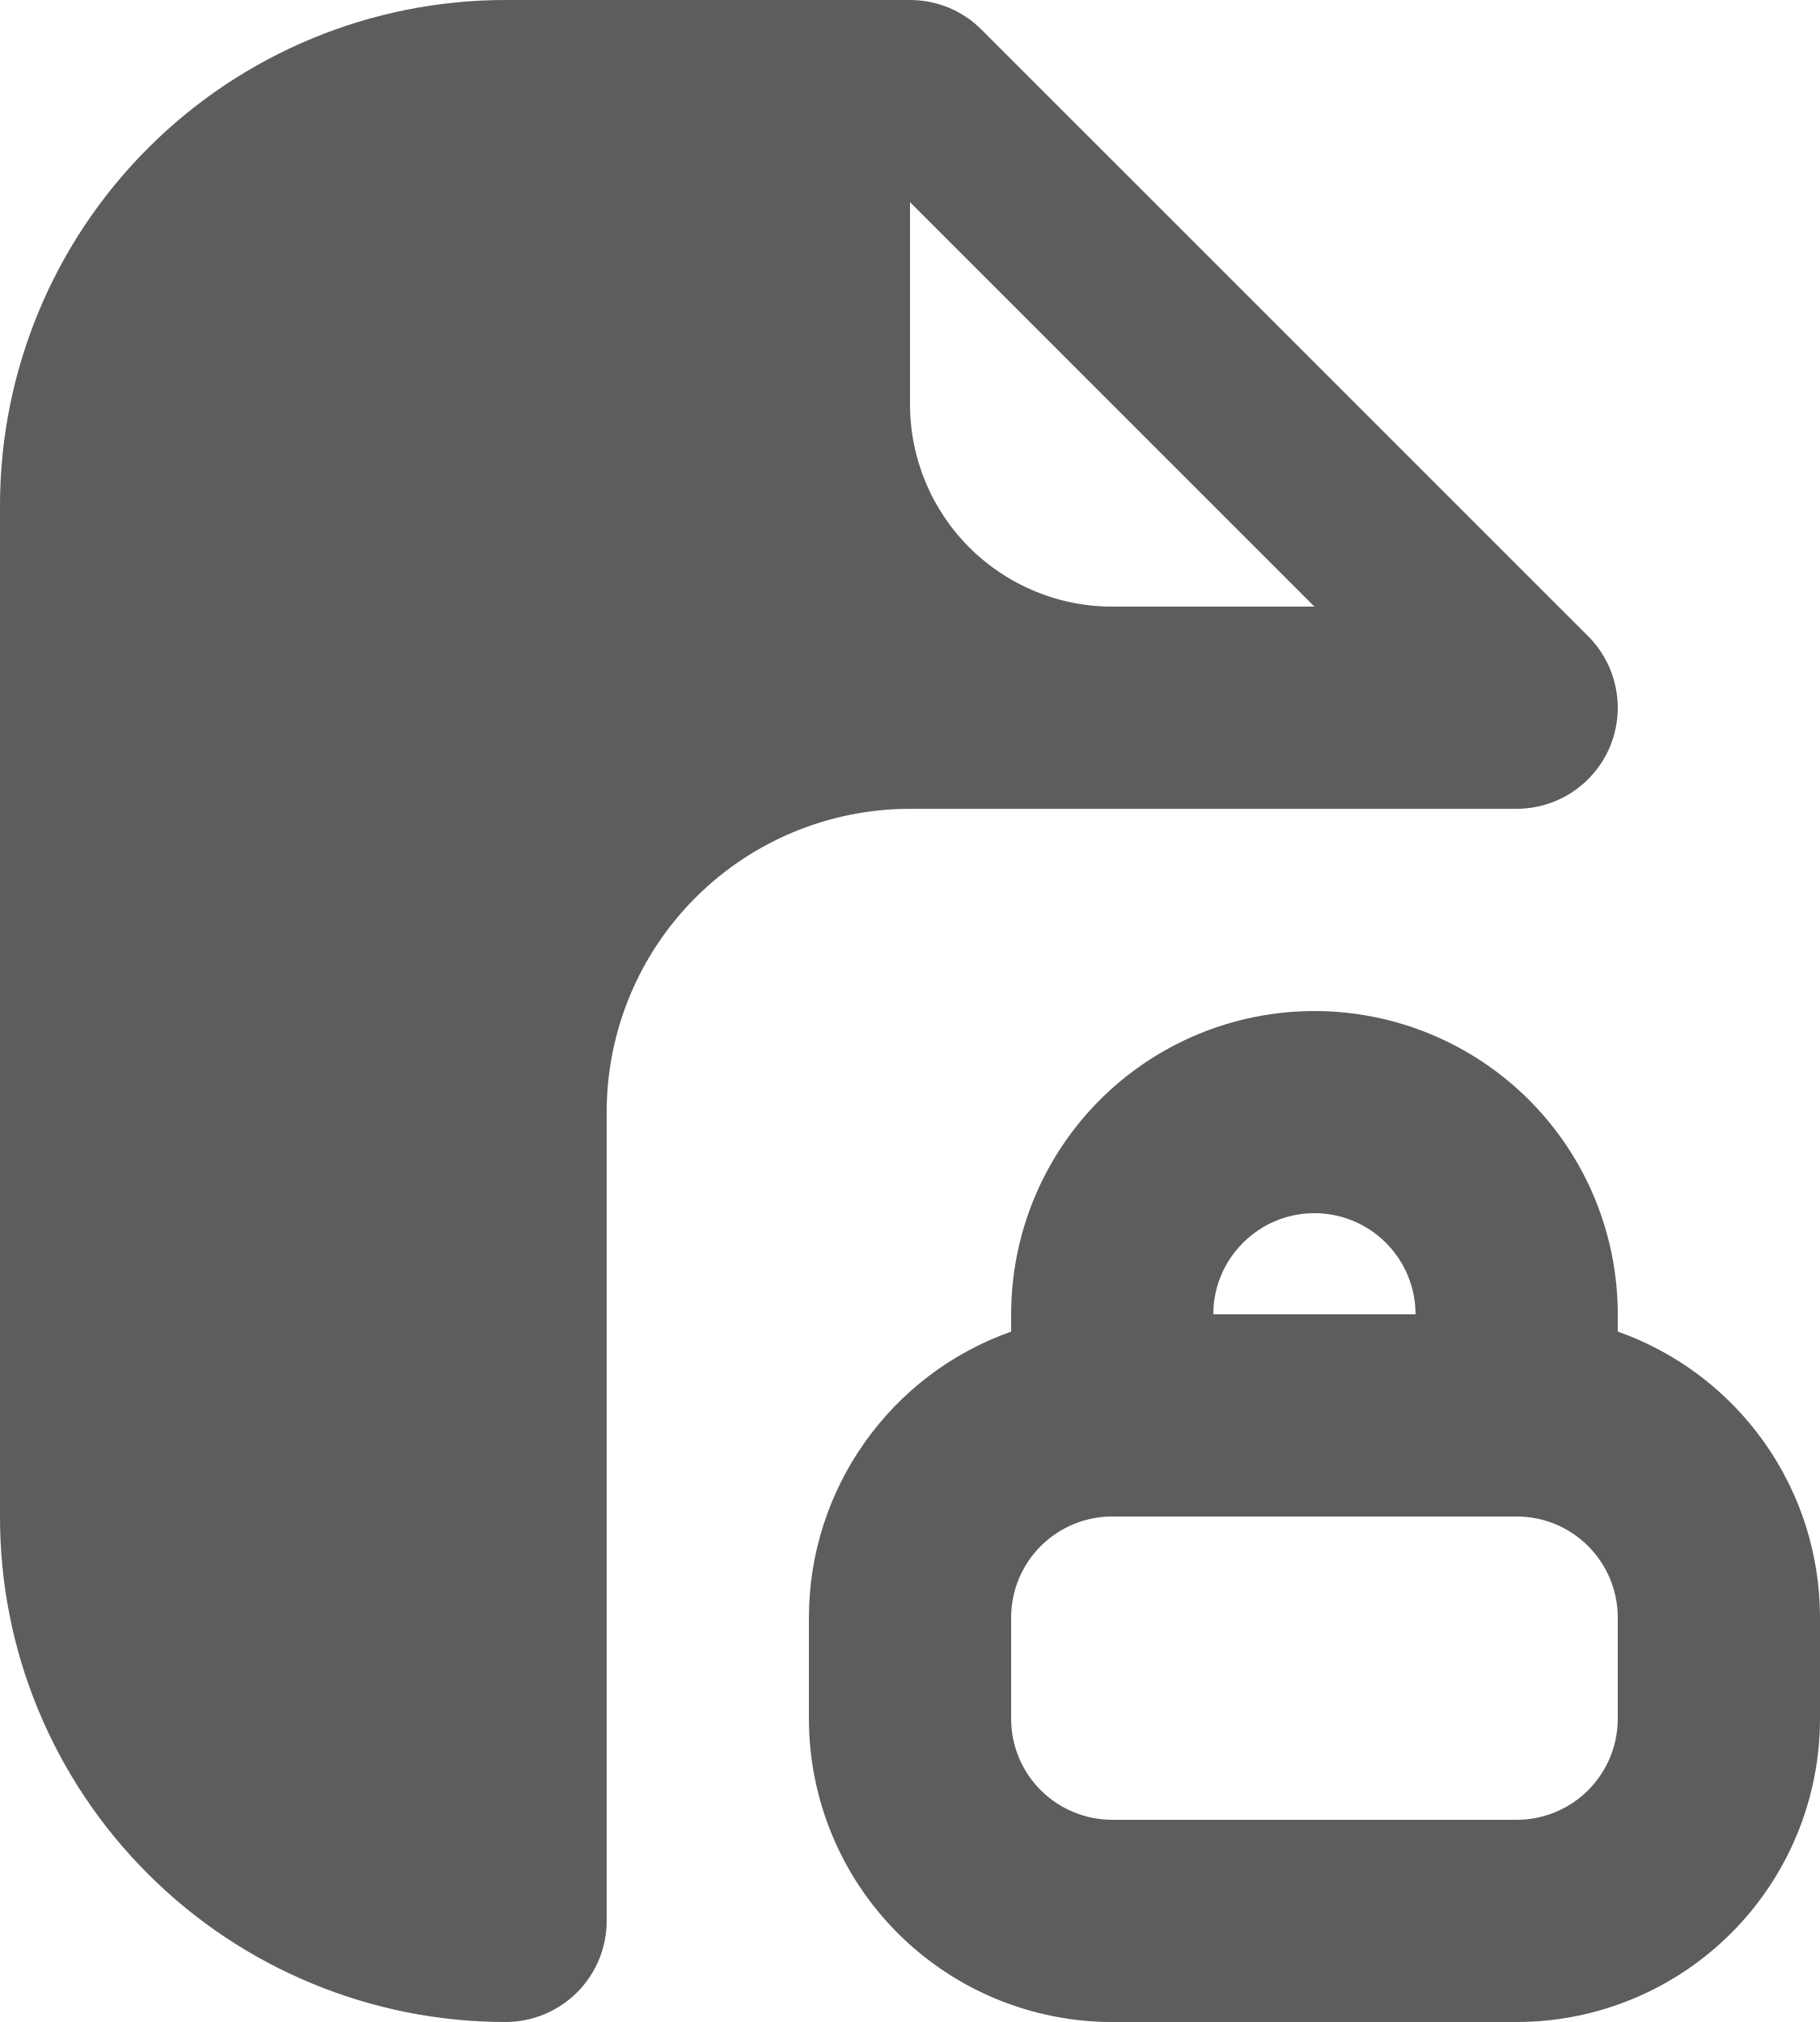
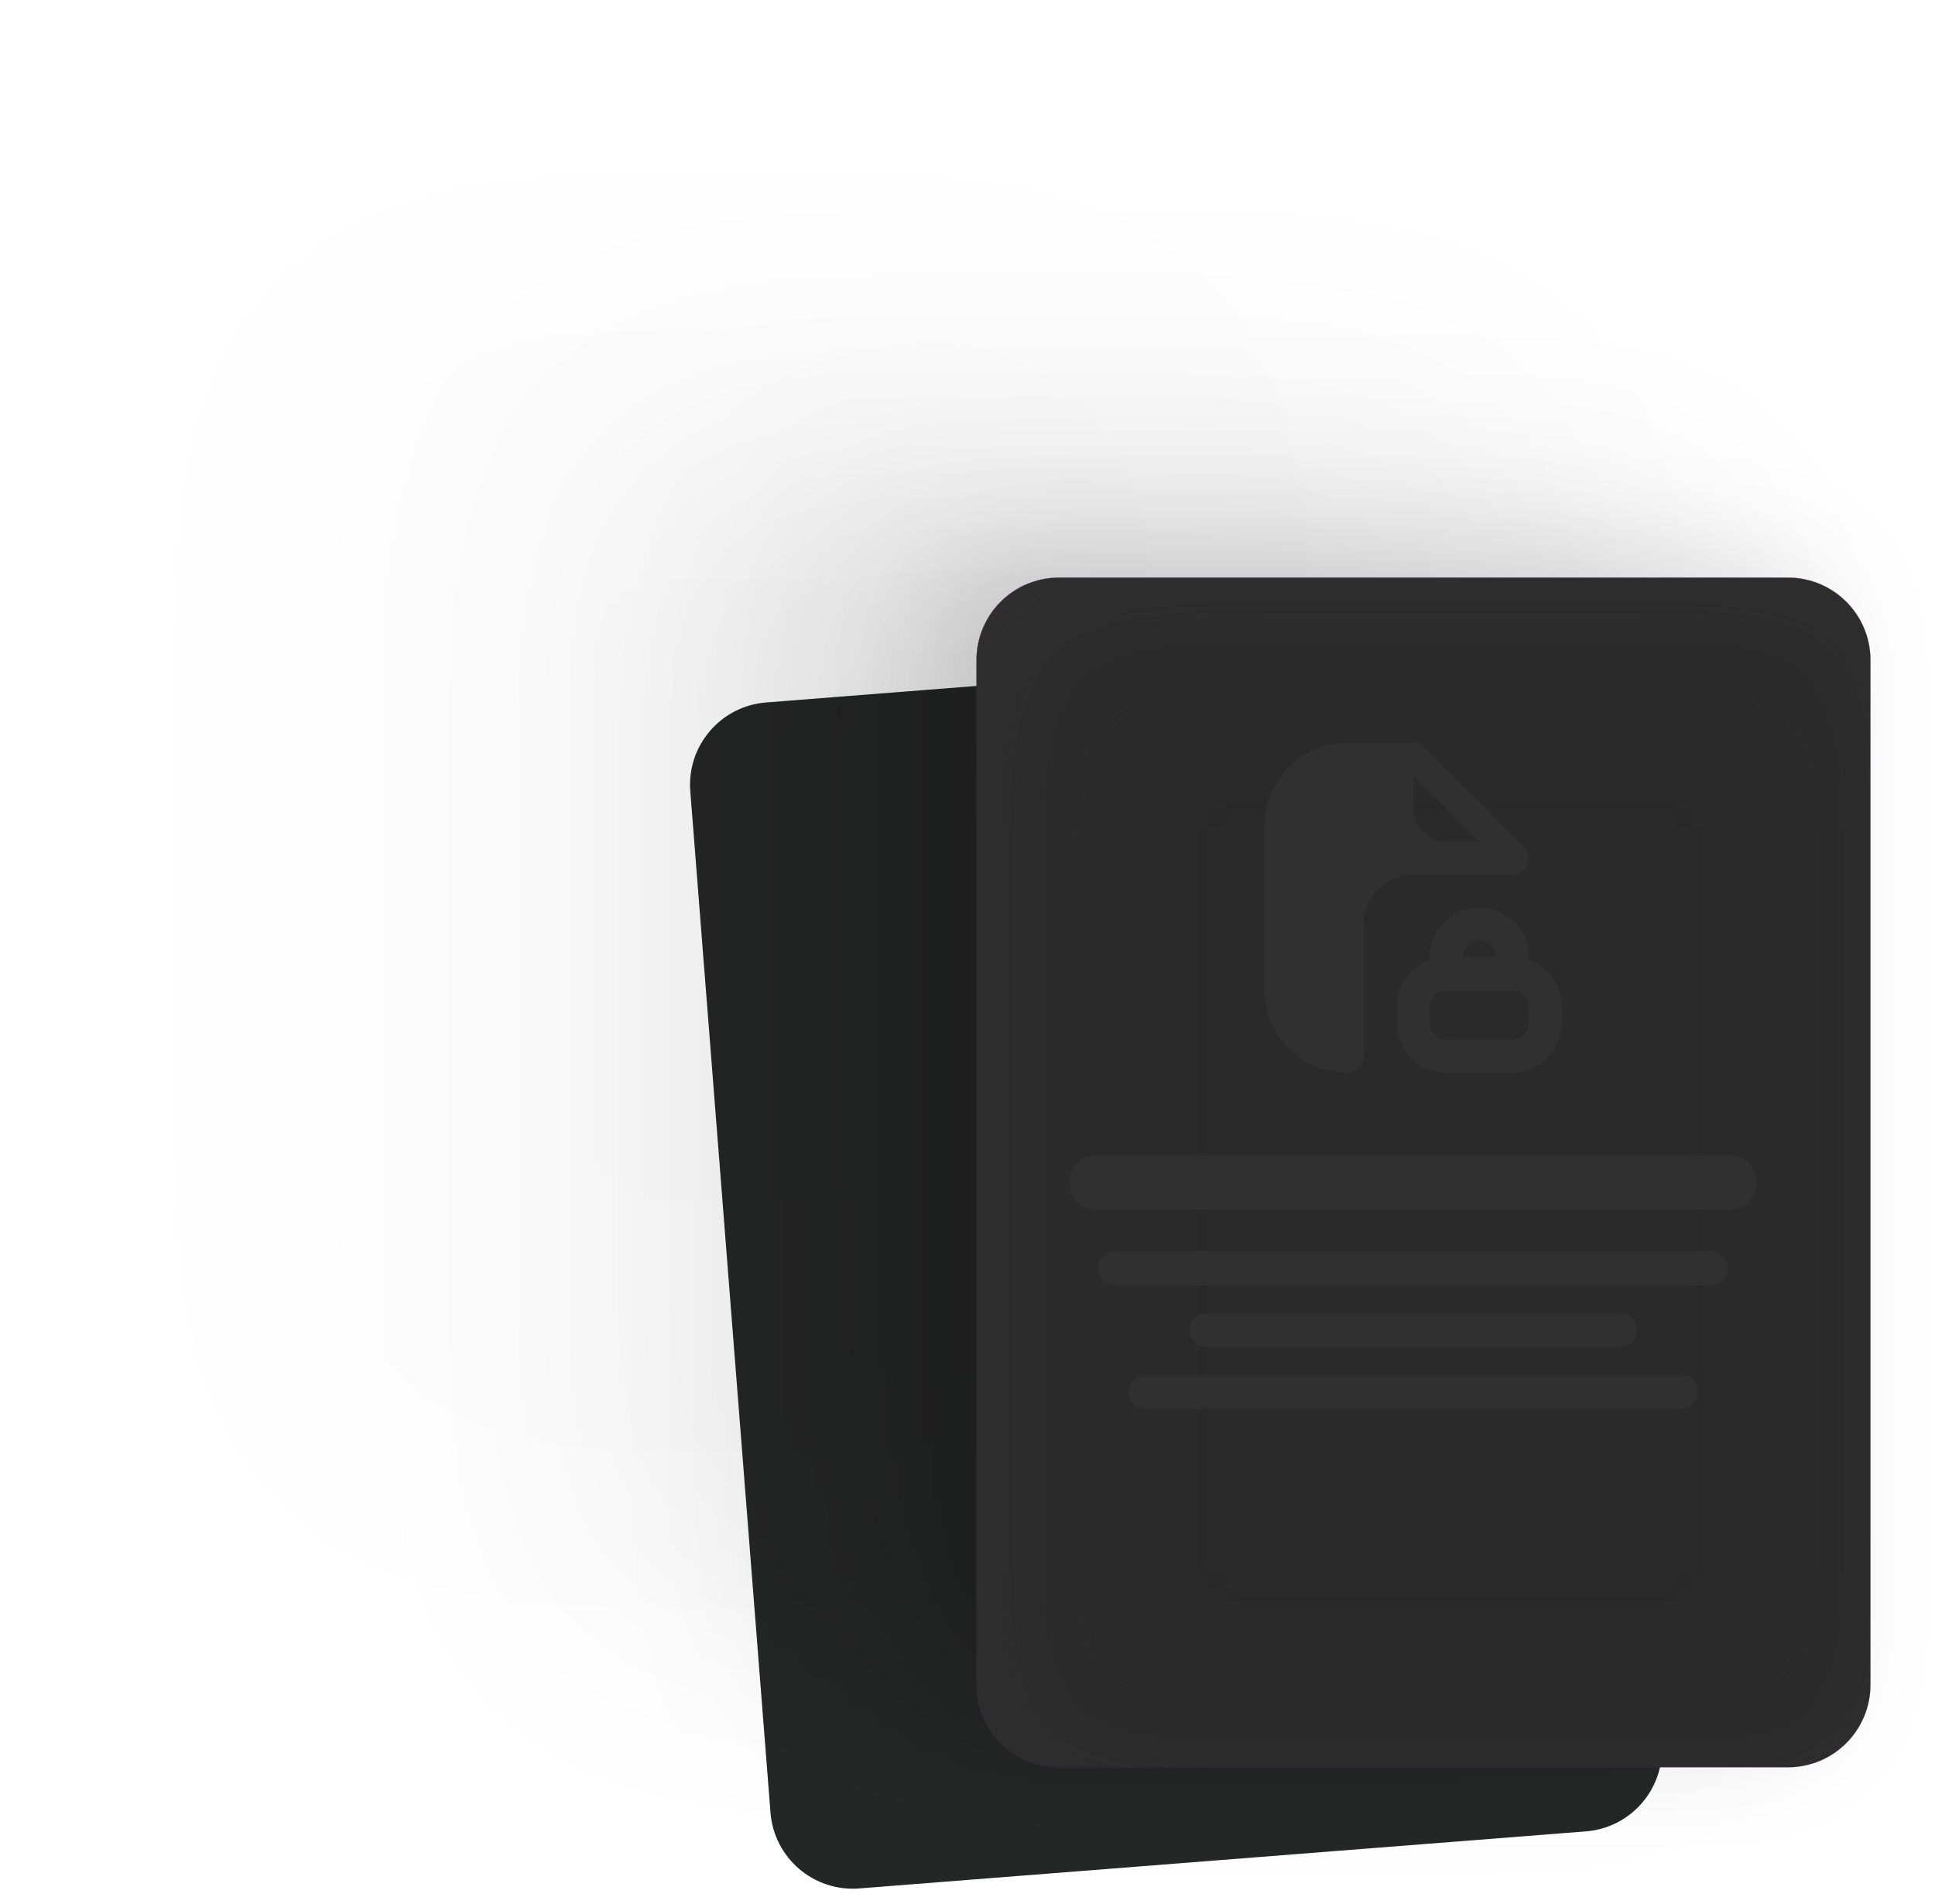
- <svg xmlns="http://www.w3.org/2000/svg" preserveAspectRatio="none" overflow="visible" style="display: block;" width="28.709" height="31.899" viewBox="0 0 28.709 31.899" fill="none">
-   <path id="Vector" d="M23.924 12.76H14.355C13.085 12.76 11.868 13.264 10.971 14.161C10.074 15.058 9.57 16.275 9.57 17.544V30.304C9.57 30.727 9.402 31.133 9.103 31.432C8.803 31.731 8.398 31.899 7.975 31.899C6.927 31.899 5.89 31.693 4.923 31.292C3.955 30.892 3.076 30.305 2.335 29.564C1.593 28.824 1.005 27.945 0.604 26.977C0.203 26.009 -0.002 24.972 1.36029e-05 23.924V7.975C1.36029e-05 5.86 0.84 3.831 2.336 2.336C3.831 0.84 5.86 0 7.975 0H14.355C14.777 0 15.184 0.167 15.482 0.467L25.052 10.037C25.275 10.26 25.427 10.544 25.488 10.854C25.55 11.163 25.518 11.484 25.398 11.775C25.277 12.066 25.072 12.315 24.81 12.491C24.548 12.666 24.24 12.759 23.924 12.76ZM14.355 3.19V6.38C14.355 7.226 14.691 8.037 15.289 8.635C15.887 9.234 16.698 9.57 17.544 9.57H20.734L14.355 3.19ZM28.709 25.519V27.114C28.709 28.383 28.205 29.6 27.308 30.497C26.41 31.395 25.193 31.899 23.924 31.899H17.544C16.275 31.899 15.058 31.395 14.161 30.497C13.264 29.6 12.76 28.383 12.76 27.114V25.519C12.76 23.494 14.04 21.683 15.95 21.007V20.734C15.95 19.465 16.454 18.248 17.351 17.351C18.248 16.454 19.465 15.95 20.734 15.95C22.003 15.95 23.22 16.454 24.118 17.351C25.015 18.248 25.519 19.465 25.519 20.734V21.007C26.452 21.337 27.26 21.948 27.831 22.756C28.403 23.564 28.709 24.53 28.709 25.519ZM19.139 20.734H22.329C22.329 20.311 22.161 19.906 21.862 19.607C21.563 19.307 21.157 19.139 20.734 19.139C20.311 19.139 19.906 19.307 19.607 19.607C19.307 19.906 19.139 20.311 19.139 20.734ZM15.95 25.519V27.114C15.95 27.537 16.117 27.943 16.417 28.242C16.716 28.541 17.122 28.709 17.544 28.709H23.924C24.347 28.709 24.753 28.541 25.052 28.242C25.351 27.943 25.519 27.537 25.519 27.114V25.519C25.519 25.096 25.351 24.691 25.052 24.391C24.753 24.092 24.347 23.924 23.924 23.924H17.544C17.122 23.924 16.716 24.092 16.417 24.391C16.117 24.691 15.95 25.096 15.95 25.519Z" fill="#5D5D5D" />
+ <svg xmlns="http://www.w3.org/2000/svg" width="187" height="184" viewBox="0 0 187 184" fill="none">
+   <path d="M66.71 76.463C66.365 72.072 69.645 68.233 74.036 67.888L144.263 62.373C148.654 62.028 152.493 65.308 152.838 69.699L160.59 168.415C160.935 172.806 157.655 176.645 153.264 176.989L83.036 182.504C78.646 182.849 74.807 179.569 74.462 175.178L66.71 76.463Z" fill="#252626" />
+   <g filter="url(#filter0_dddd_11297_251407)">
+     <g filter="url(#filter1_i_11297_251407)">
+       <path d="M94.368 63.798C94.368 59.394 97.938 55.823 102.343 55.823H172.786C177.191 55.823 180.761 59.394 180.761 63.798V162.818C180.761 167.222 177.191 170.793 172.786 170.793H102.343C97.938 170.793 94.368 167.222 94.368 162.818V63.798Z" fill="#2A2A2A" />
+     </g>
+     <path d="M146.143 84.532H136.573C135.304 84.532 134.087 85.037 133.189 85.934C132.292 86.831 131.788 88.048 131.788 89.317V102.077C131.788 102.5 131.62 102.906 131.321 103.205C131.022 103.504 130.616 103.672 130.193 103.672C129.146 103.672 128.109 103.466 127.141 103.065C126.173 102.665 125.294 102.077 124.553 101.337C123.811 100.597 123.223 99.718 122.822 98.75C122.422 97.782 122.216 96.745 122.218 95.697V79.748C122.218 77.633 123.058 75.604 124.554 74.109C126.05 72.613 128.078 71.773 130.193 71.773H136.573C136.995 71.773 137.402 71.94 137.7 72.24L147.27 81.81C147.493 82.033 147.645 82.317 147.706 82.626C147.768 82.936 147.736 83.257 147.616 83.548C147.495 83.839 147.291 84.088 147.028 84.264C146.766 84.439 146.458 84.532 146.143 84.532ZM136.573 74.963V78.153C136.573 78.999 136.909 79.81 137.507 80.408C138.105 81.007 138.917 81.343 139.763 81.343H142.953L136.573 74.963ZM150.927 97.292V98.887C150.927 100.156 150.423 101.373 149.526 102.27C148.629 103.168 147.412 103.672 146.143 103.672H139.763C138.494 103.672 137.277 103.168 136.379 102.27C135.482 101.373 134.978 100.156 134.978 98.887V97.292C134.978 95.267 136.259 93.456 138.168 92.78V92.507C138.168 91.238 138.672 90.021 139.569 89.124C140.467 88.227 141.684 87.722 142.953 87.722C144.222 87.722 145.439 88.227 146.336 89.124C147.233 90.021 147.737 91.238 147.737 92.507V92.78C148.671 93.11 149.478 93.721 150.05 94.529C150.621 95.337 150.928 96.302 150.927 97.292ZM141.358 92.507H144.548C144.548 92.084 144.38 91.679 144.08 91.379C143.781 91.08 143.376 90.912 142.953 90.912C142.53 90.912 142.124 91.08 141.825 91.379C141.526 91.679 141.358 92.084 141.358 92.507ZM138.168 97.292V98.887C138.168 99.31 138.336 99.716 138.635 100.015C138.934 100.314 139.34 100.482 139.763 100.482H146.143C146.566 100.482 146.971 100.314 147.27 100.015C147.569 99.716 147.737 99.31 147.737 98.887V97.292C147.737 96.869 147.569 96.463 147.27 96.164C146.971 95.865 146.566 95.697 146.143 95.697H139.763C139.34 95.697 138.934 95.865 138.635 96.164C138.336 96.463 138.168 96.869 138.168 97.292Z" fill="#303030" />
+     <rect x="103.345" y="111.646" width="66.456" height="5.278" rx="2.639" fill="#303030" />
+     <rect x="106.135" y="120.912" width="60.875" height="3.317" rx="1.658" fill="#303030" />
+     <rect x="114.951" y="126.887" width="43.243" height="3.317" rx="1.658" fill="#303030" />
+     <rect x="109.074" y="132.862" width="54.998" height="3.317" rx="1.658" fill="#303030" />
+   </g>
+   <defs>
+     <filter id="filter0_dddd_11297_251407" x="8.7738e-05" y="1.52588e-05" width="186.742" height="182.09" filterUnits="userSpaceOnUse" color-interpolation-filters="sRGB">
+       <feFlood flood-opacity="0" result="BackgroundImageFix" />
+       <feColorMatrix in="SourceAlpha" type="matrix" values="0 0 0 0 0 0 0 0 0 0 0 0 0 0 0 0 0 0 127 0" result="hardAlpha" />
+       <feOffset dx="-3.987" dy="-1.994" />
+       <feGaussianBlur stdDeviation="4.984" />
+       <feColorMatrix type="matrix" values="0 0 0 0 0 0 0 0 0 0 0 0 0 0 0 0 0 0 0.1 0" />
+       <feBlend mode="normal" in2="BackgroundImageFix" result="effect1_dropShadow_11297_251407" />
+       <feColorMatrix in="SourceAlpha" type="matrix" values="0 0 0 0 0 0 0 0 0 0 0 0 0 0 0 0 0 0 127 0" result="hardAlpha" />
+       <feOffset dx="-16.614" dy="-6.646" />
+       <feGaussianBlur stdDeviation="8.972" />
+       <feColorMatrix type="matrix" values="0 0 0 0 0 0 0 0 0 0 0 0 0 0 0 0 0 0 0.09 0" />
+       <feBlend mode="normal" in2="effect1_dropShadow_11297_251407" result="effect2_dropShadow_11297_251407" />
+       <feColorMatrix in="SourceAlpha" type="matrix" values="0 0 0 0 0 0 0 0 0 0 0 0 0 0 0 0 0 0 127 0" result="hardAlpha" />
+       <feOffset dx="-37.215" dy="-15.285" />
+       <feGaussianBlur stdDeviation="11.962" />
+       <feColorMatrix type="matrix" values="0 0 0 0 0 0 0 0 0 0 0 0 0 0 0 0 0 0 0.05 0" />
+       <feBlend mode="normal" in2="effect2_dropShadow_11297_251407" result="effect3_dropShadow_11297_251407" />
+       <feColorMatrix in="SourceAlpha" type="matrix" values="0 0 0 0 0 0 0 0 0 0 0 0 0 0 0 0 0 0 127 0" result="hardAlpha" />
+       <feOffset dx="-65.792" dy="-27.247" />
+       <feGaussianBlur stdDeviation="14.288" />
+       <feColorMatrix type="matrix" values="0 0 0 0 0 0 0 0 0 0 0 0 0 0 0 0 0 0 0.01 0" />
+       <feBlend mode="normal" in2="effect3_dropShadow_11297_251407" result="effect4_dropShadow_11297_251407" />
+       <feBlend mode="normal" in="SourceGraphic" in2="effect4_dropShadow_11297_251407" result="shape" />
+     </filter>
+     <filter id="filter1_i_11297_251407" x="94.368" y="55.823" width="89.051" height="117.627" filterUnits="userSpaceOnUse" color-interpolation-filters="sRGB">
+       <feFlood flood-opacity="0" result="BackgroundImageFix" />
+       <feBlend mode="normal" in="SourceGraphic" in2="BackgroundImageFix" result="shape" />
+       <feColorMatrix in="SourceAlpha" type="matrix" values="0 0 0 0 0 0 0 0 0 0 0 0 0 0 0 0 0 0 127 0" result="hardAlpha" />
+       <feOffset dx="2.658" dy="2.658" />
+       <feGaussianBlur stdDeviation="8.972" />
+       <feComposite in2="hardAlpha" operator="arithmetic" k2="-1" k3="1" />
+       <feColorMatrix type="matrix" values="0 0 0 0 0.424 0 0 0 0 0.02 0 0 0 0 0.906 0 0 0 0.25 0" />
+       <feBlend mode="luminosity" in2="shape" result="effect1_innerShadow_11297_251407" />
+     </filter>
+   </defs>
</svg>
